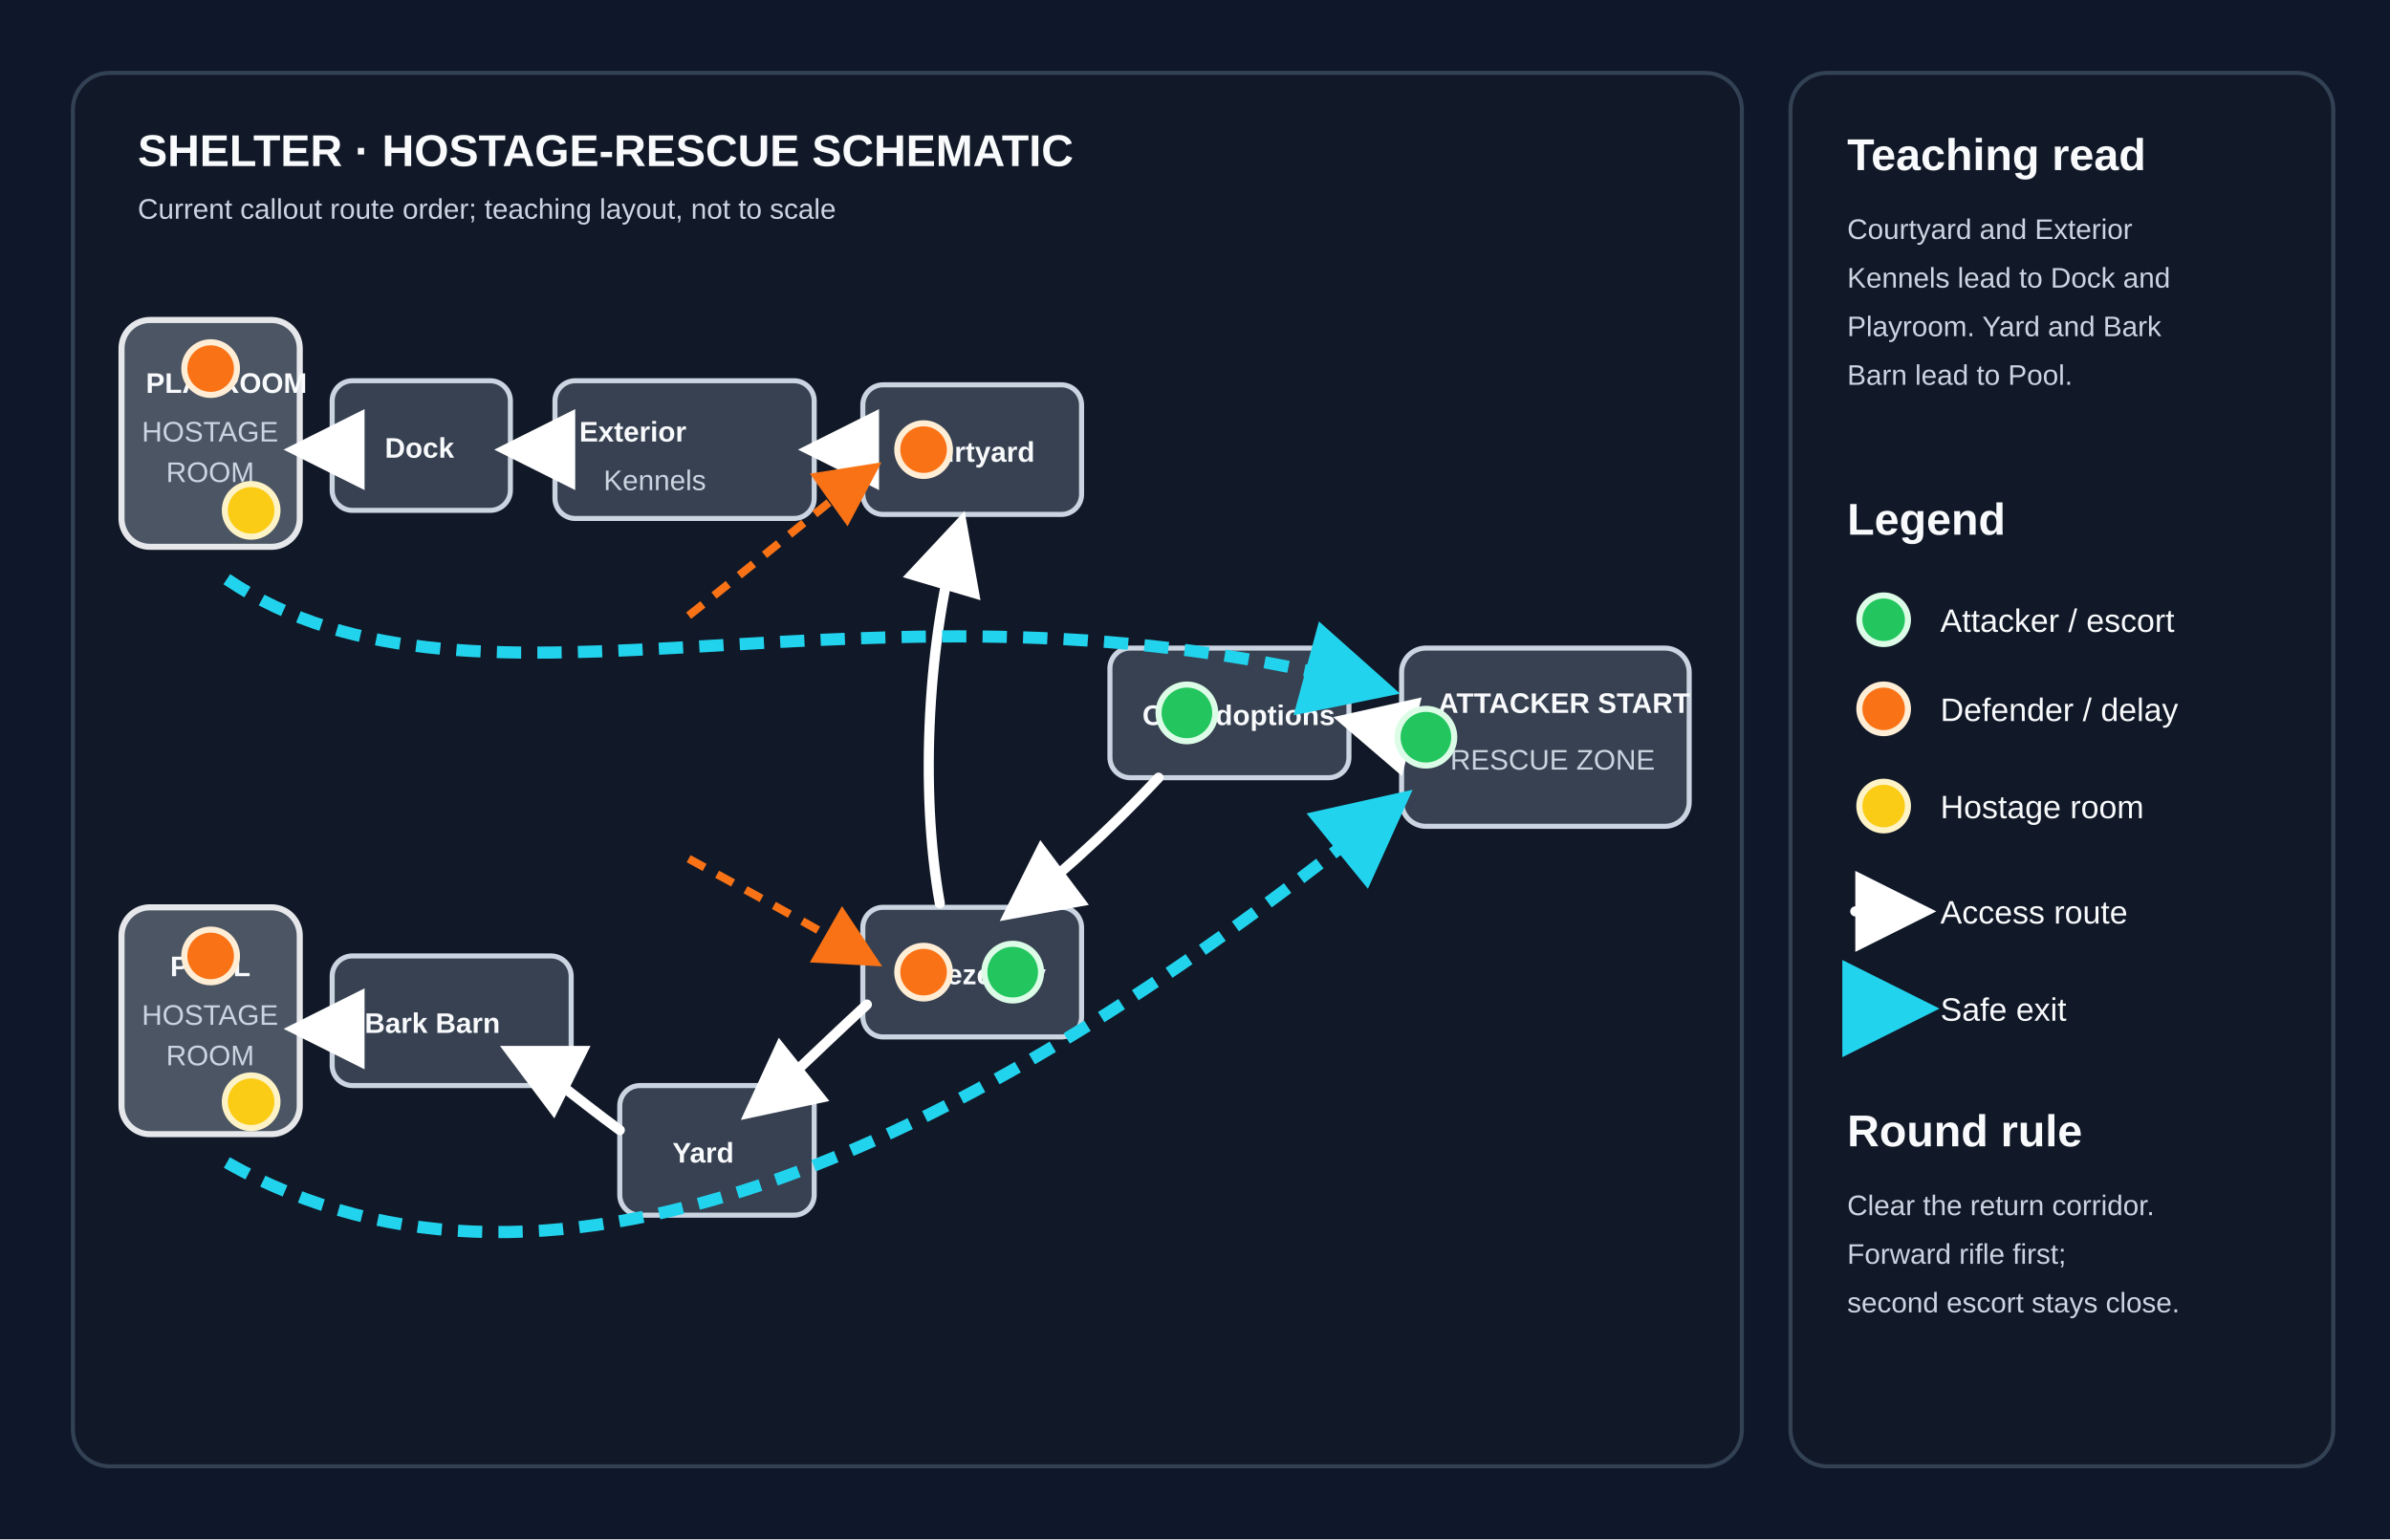
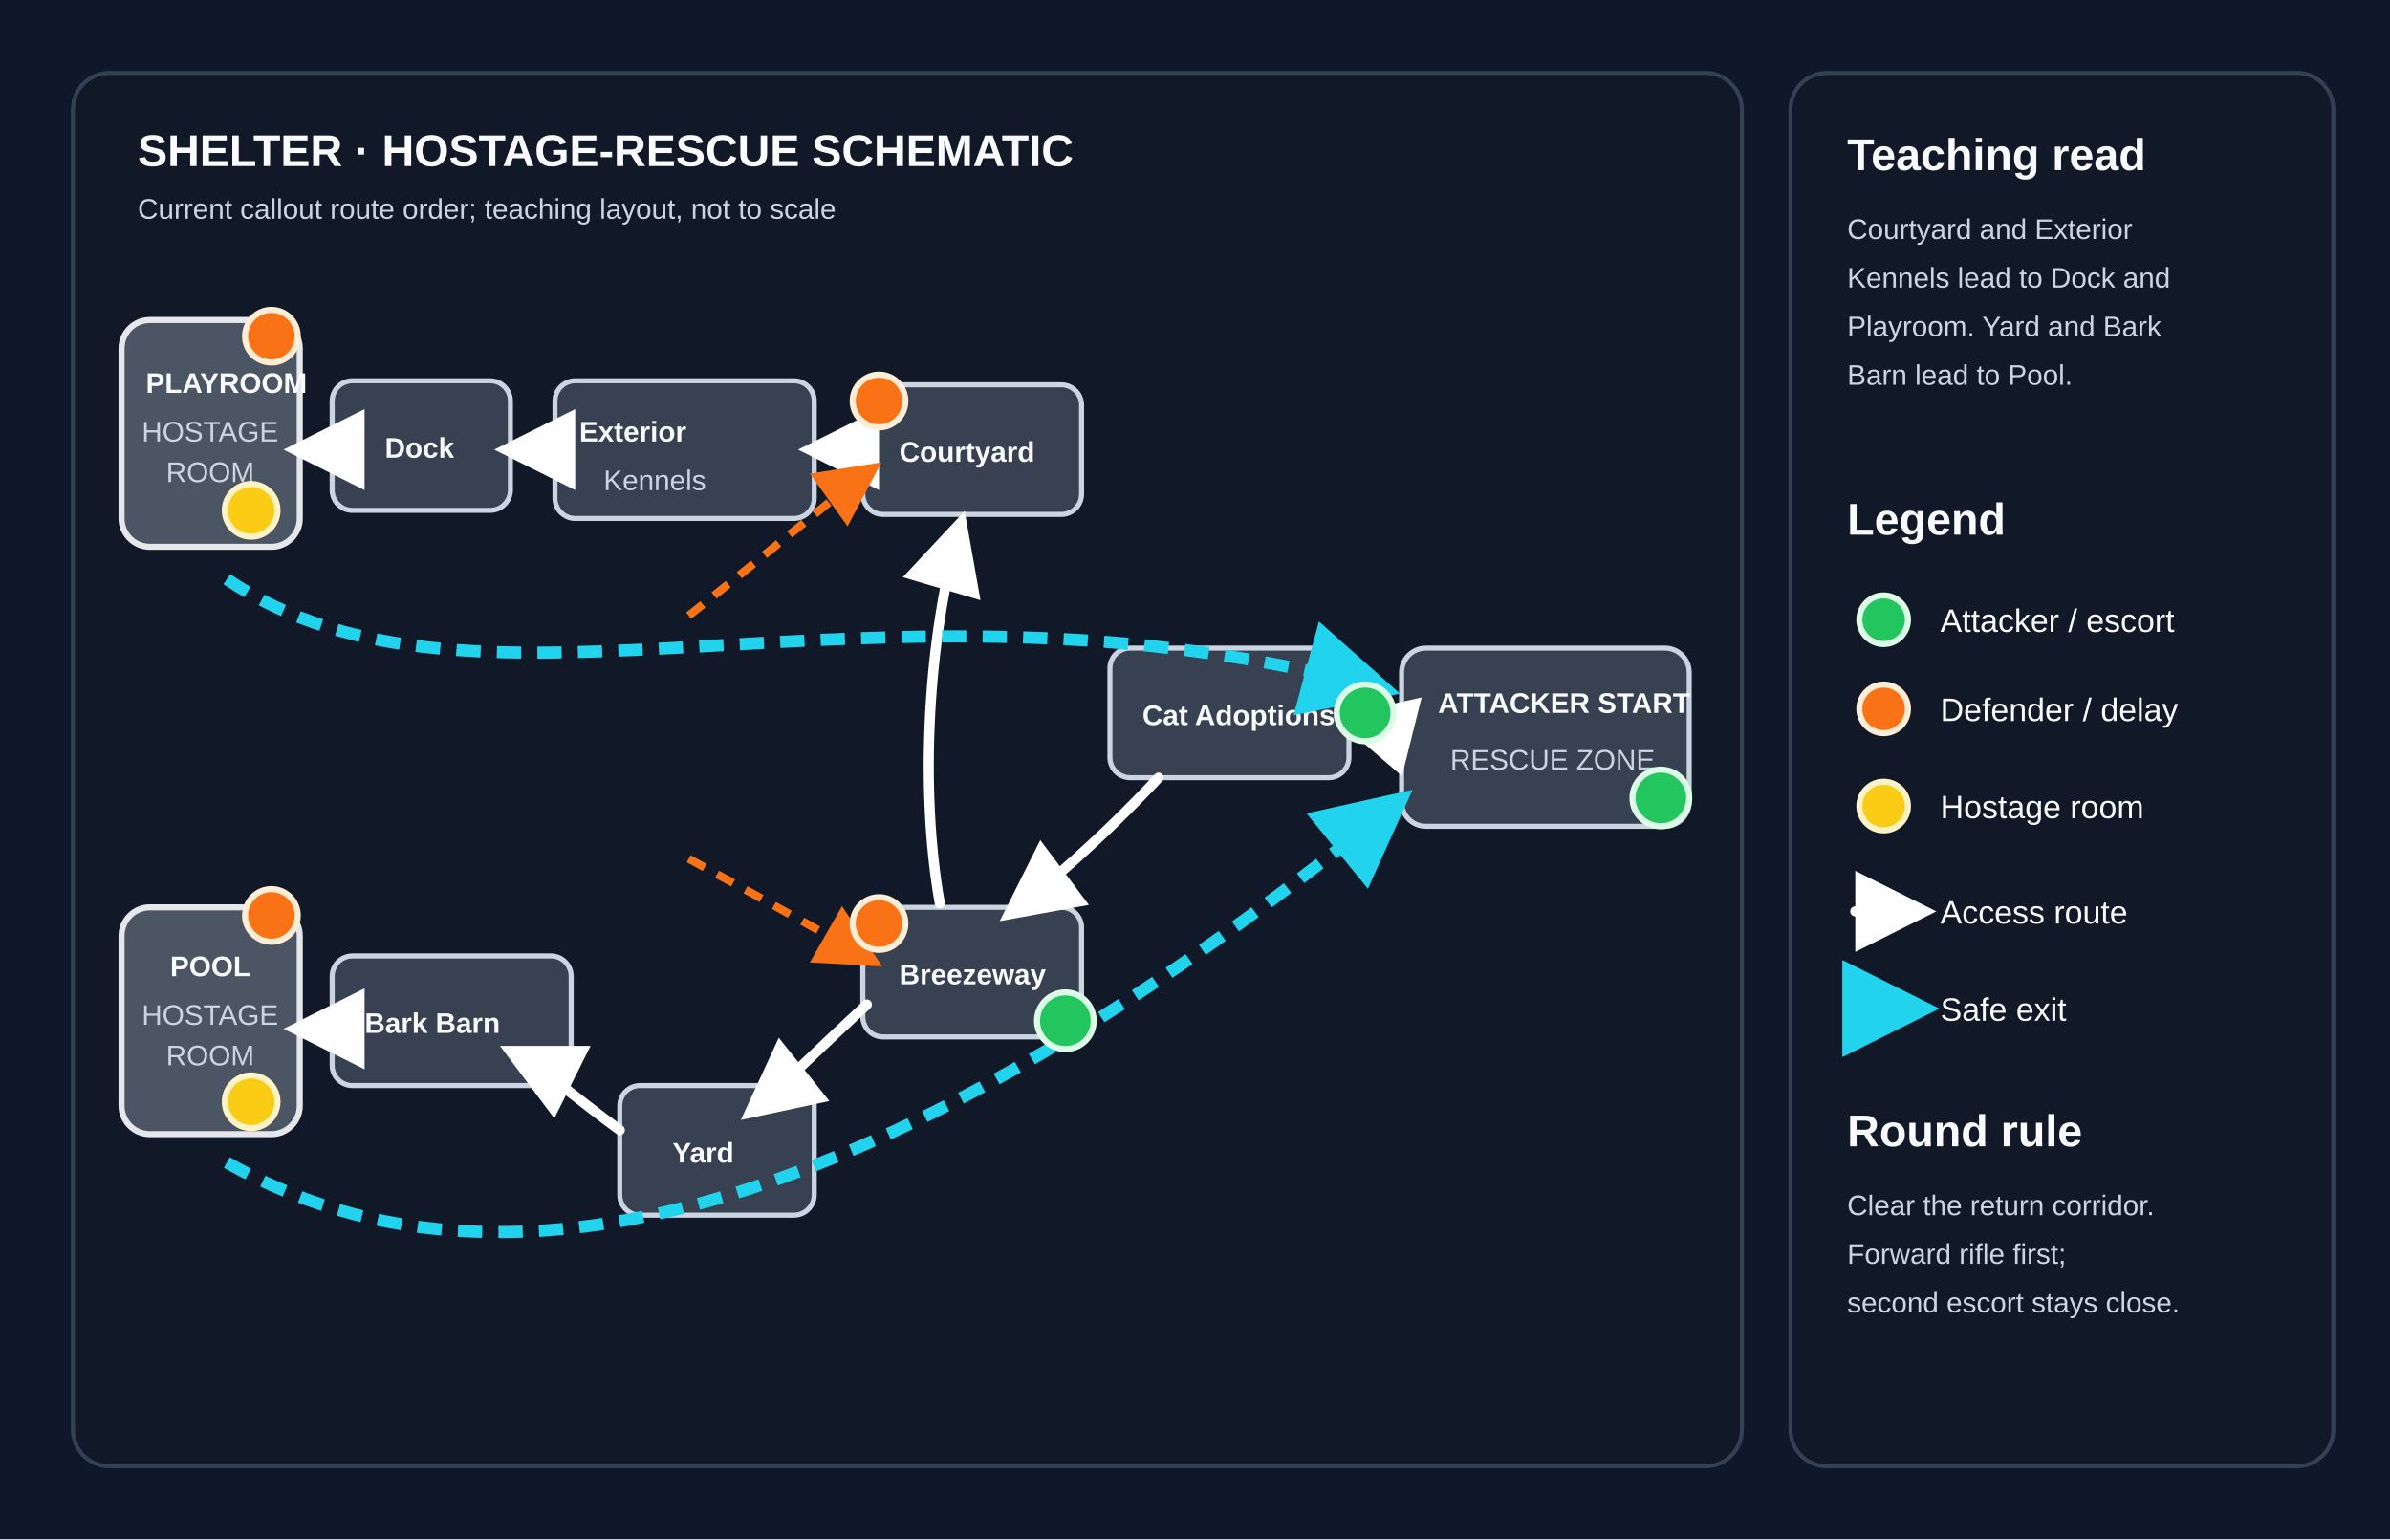
<svg xmlns="http://www.w3.org/2000/svg" viewBox="0 0 1180 760" role="img" aria-labelledby="title desc">
  <defs>
    <style>.bg{fill:#0f172a}.panel{fill:#111827;stroke:#334155;stroke-width:2}.route{fill:#374151;stroke:#cbd5e1;stroke-width:2.5}.room{fill:#4b5563;stroke:#e5e7eb;stroke-width:3}.label{fill:#f8fafc;font:700 14px Arial,sans-serif}.small{fill:#cbd5e1;font:14px Arial,sans-serif}.head{fill:#f8fafc;font:700 22px Arial,sans-serif}.attacker{fill:#22c55e;stroke:#dcfce7;stroke-width:3}.defender{fill:#f97316;stroke:#ffedd5;stroke-width:3}.hostage{fill:#facc15;stroke:#fef3c7;stroke-width:3}.access{fill:none;stroke:#fff;stroke-width:5;stroke-linecap:round;marker-end:url(#a)}.rescue{fill:none;stroke:#22d3ee;stroke-width:6;stroke-dasharray:12 8;marker-end:url(#r)}.delay{fill:none;stroke:#f97316;stroke-width:4;stroke-dasharray:9 7;marker-end:url(#d)}.legend{fill:#f8fafc;font:16px Arial,sans-serif}</style>
    <marker id="a" viewBox="0 0 10 10" refX="8" refY="5" markerWidth="8" markerHeight="8" orient="auto">
      <path d="M0 0 10 5 0 10z" fill="#fff" />
    </marker>
    <marker id="r" viewBox="0 0 10 10" refX="8" refY="5" markerWidth="8" markerHeight="8" orient="auto">
      <path d="M0 0 10 5 0 10z" fill="#22d3ee" />
    </marker>
    <marker id="d" viewBox="0 0 10 10" refX="8" refY="5" markerWidth="8" markerHeight="8" orient="auto">
      <path d="M0 0 10 5 0 10z" fill="#f97316" />
    </marker>
  </defs>
  <rect class="bg" width="1180" height="760" />
  <rect class="panel" x="36" y="36" width="824" height="688" rx="18" />
  <rect class="panel" x="884" y="36" width="268" height="688" rx="18" />
  <text class="head" x="68" y="82">SHELTER · HOSTAGE-RESCUE SCHEMATIC</text>
  <text class="small" x="68" y="108">Current callout route order; teaching layout, not to scale</text>
  <rect class="route" x="692" y="320" width="142" height="88" rx="12" />
  <text class="label" x="710" y="352">ATTACKER START</text>
  <text class="small" x="716" y="380">RESCUE ZONE</text>
  <rect class="route" x="548" y="320" width="118" height="64" rx="10" />
  <text class="label" x="564" y="358">Cat Adoptions</text>
  <rect class="route" x="426" y="448" width="108" height="64" rx="10" />
  <text class="label" x="444" y="486">Breezeway</text>
  <rect class="route" x="426" y="190" width="108" height="64" rx="10" />
  <text class="label" x="444" y="228">Courtyard</text>
  <rect class="route" x="274" y="188" width="128" height="68" rx="10" />
  <text class="label" x="286" y="218">Exterior</text>
  <text class="small" x="298" y="242">Kennels</text>
  <rect class="route" x="164" y="188" width="88" height="64" rx="10" />
  <text class="label" x="190" y="226">Dock</text>
  <rect class="room" x="60" y="158" width="88" height="112" rx="14" />
  <text class="label" x="72" y="194">PLAYROOM</text>
  <text class="small" x="70" y="218">HOSTAGE</text>
  <text class="small" x="82" y="238">ROOM</text>
  <circle class="hostage" cx="124" cy="252" r="13" />
  <rect class="route" x="306" y="536" width="96" height="64" rx="10" />
  <text class="label" x="332" y="574">Yard</text>
  <rect class="route" x="164" y="472" width="118" height="64" rx="10" />
  <text class="label" x="180" y="510">Bark Barn</text>
  <rect class="room" x="60" y="448" width="88" height="112" rx="14" />
  <text class="label" x="84" y="482">POOL</text>
  <text class="small" x="70" y="506">HOSTAGE</text>
  <text class="small" x="82" y="526">ROOM</text>
  <circle class="hostage" cx="124" cy="544" r="13" />
  <path class="access" data-edge="rescue-zone-to-cat-adoptions" d="M690 364 C682 362 674 358 666 356" />
  <path class="access" data-edge="cat-adoptions-to-breezeway" d="M572 384 C544 414 516 438 500 450" />
  <path class="access" data-edge="breezeway-to-courtyard" d="M464 446 C454 390 458 314 474 260" />
  <path class="access" data-edge="courtyard-to-exterior-kennels" d="M424 222 C416 222 410 222 402 222" />
  <path class="access" data-edge="exterior-kennels-to-dock" d="M274 222 C266 222 260 222 252 222" />
  <path class="access" data-edge="dock-to-playroom" d="M164 222 C158 222 154 222 148 222" />
  <path class="access" data-edge="breezeway-to-yard" d="M428 496 C402 520 382 540 372 548" />
  <path class="access" data-edge="yard-to-bark-barn" d="M306 558 C284 542 266 526 254 520" />
  <path class="access" data-edge="bark-barn-to-pool" d="M164 508 C158 508 154 508 148 508" />
  <path class="rescue" data-edge="playroom-safe-exit" d="M112 286 C236 370 430 272 682 340" />
  <path class="rescue" data-edge="pool-safe-exit" d="M112 574 C274 666 486 562 690 396" />
  <path class="delay" data-edge="defender-courtyard-isolation" d="M340 304 C388 266 416 242 430 232" />
  <path class="delay" data-edge="defender-breezeway-isolation" d="M340 424 C388 450 416 466 430 474" />
-   <circle class="attacker" cx="704" cy="364" r="14" />
-   <circle class="attacker" cx="586" cy="352" r="14" />
-   <circle class="attacker" cx="500" cy="480" r="14" />
-   <circle class="defender" cx="104" cy="182" r="13" />
-   <circle class="defender" cx="104" cy="472" r="13" />
-   <circle class="defender" cx="456" cy="222" r="13" />
-   <circle class="defender" cx="456" cy="480" r="13" />
+   <circle class="attacker" cx="820" cy="394" r="14" />
+   <circle class="attacker" cx="674" cy="352" r="14" />
+   <circle class="attacker" cx="526" cy="504" r="14" />
+   <circle class="defender" cx="134" cy="166" r="13" />
+   <circle class="defender" cx="134" cy="452" r="13" />
+   <circle class="defender" cx="434" cy="198" r="13" />
+   <circle class="defender" cx="434" cy="456" r="13" />
  <text class="head" x="912" y="84">Teaching read</text>
  <text class="small" x="912" y="118">Courtyard and Exterior</text>
  <text class="small" x="912" y="142">Kennels lead to Dock and</text>
  <text class="small" x="912" y="166">Playroom. Yard and Bark</text>
  <text class="small" x="912" y="190">Barn lead to Pool.</text>
  <text class="head" x="912" y="264">Legend</text>
  <circle class="attacker" cx="930" cy="306" r="12" />
  <text class="legend" x="958" y="312">Attacker / escort</text>
  <circle class="defender" cx="930" cy="350" r="12" />
  <text class="legend" x="958" y="356">Defender / delay</text>
  <circle class="hostage" cx="930" cy="398" r="12" />
  <text class="legend" x="958" y="404">Hostage room</text>
  <line class="access" x1="916" y1="450" x2="948" y2="450" />
  <text class="legend" x="958" y="456">Access route</text>
  <line class="rescue" x1="916" y1="498" x2="948" y2="498" />
  <text class="legend" x="958" y="504">Safe exit</text>
  <text class="head" x="912" y="566">Round rule</text>
  <text class="small" x="912" y="600">Clear the return corridor.</text>
  <text class="small" x="912" y="624">Forward rifle first;</text>
  <text class="small" x="912" y="648">second escort stays close.</text>
</svg>
